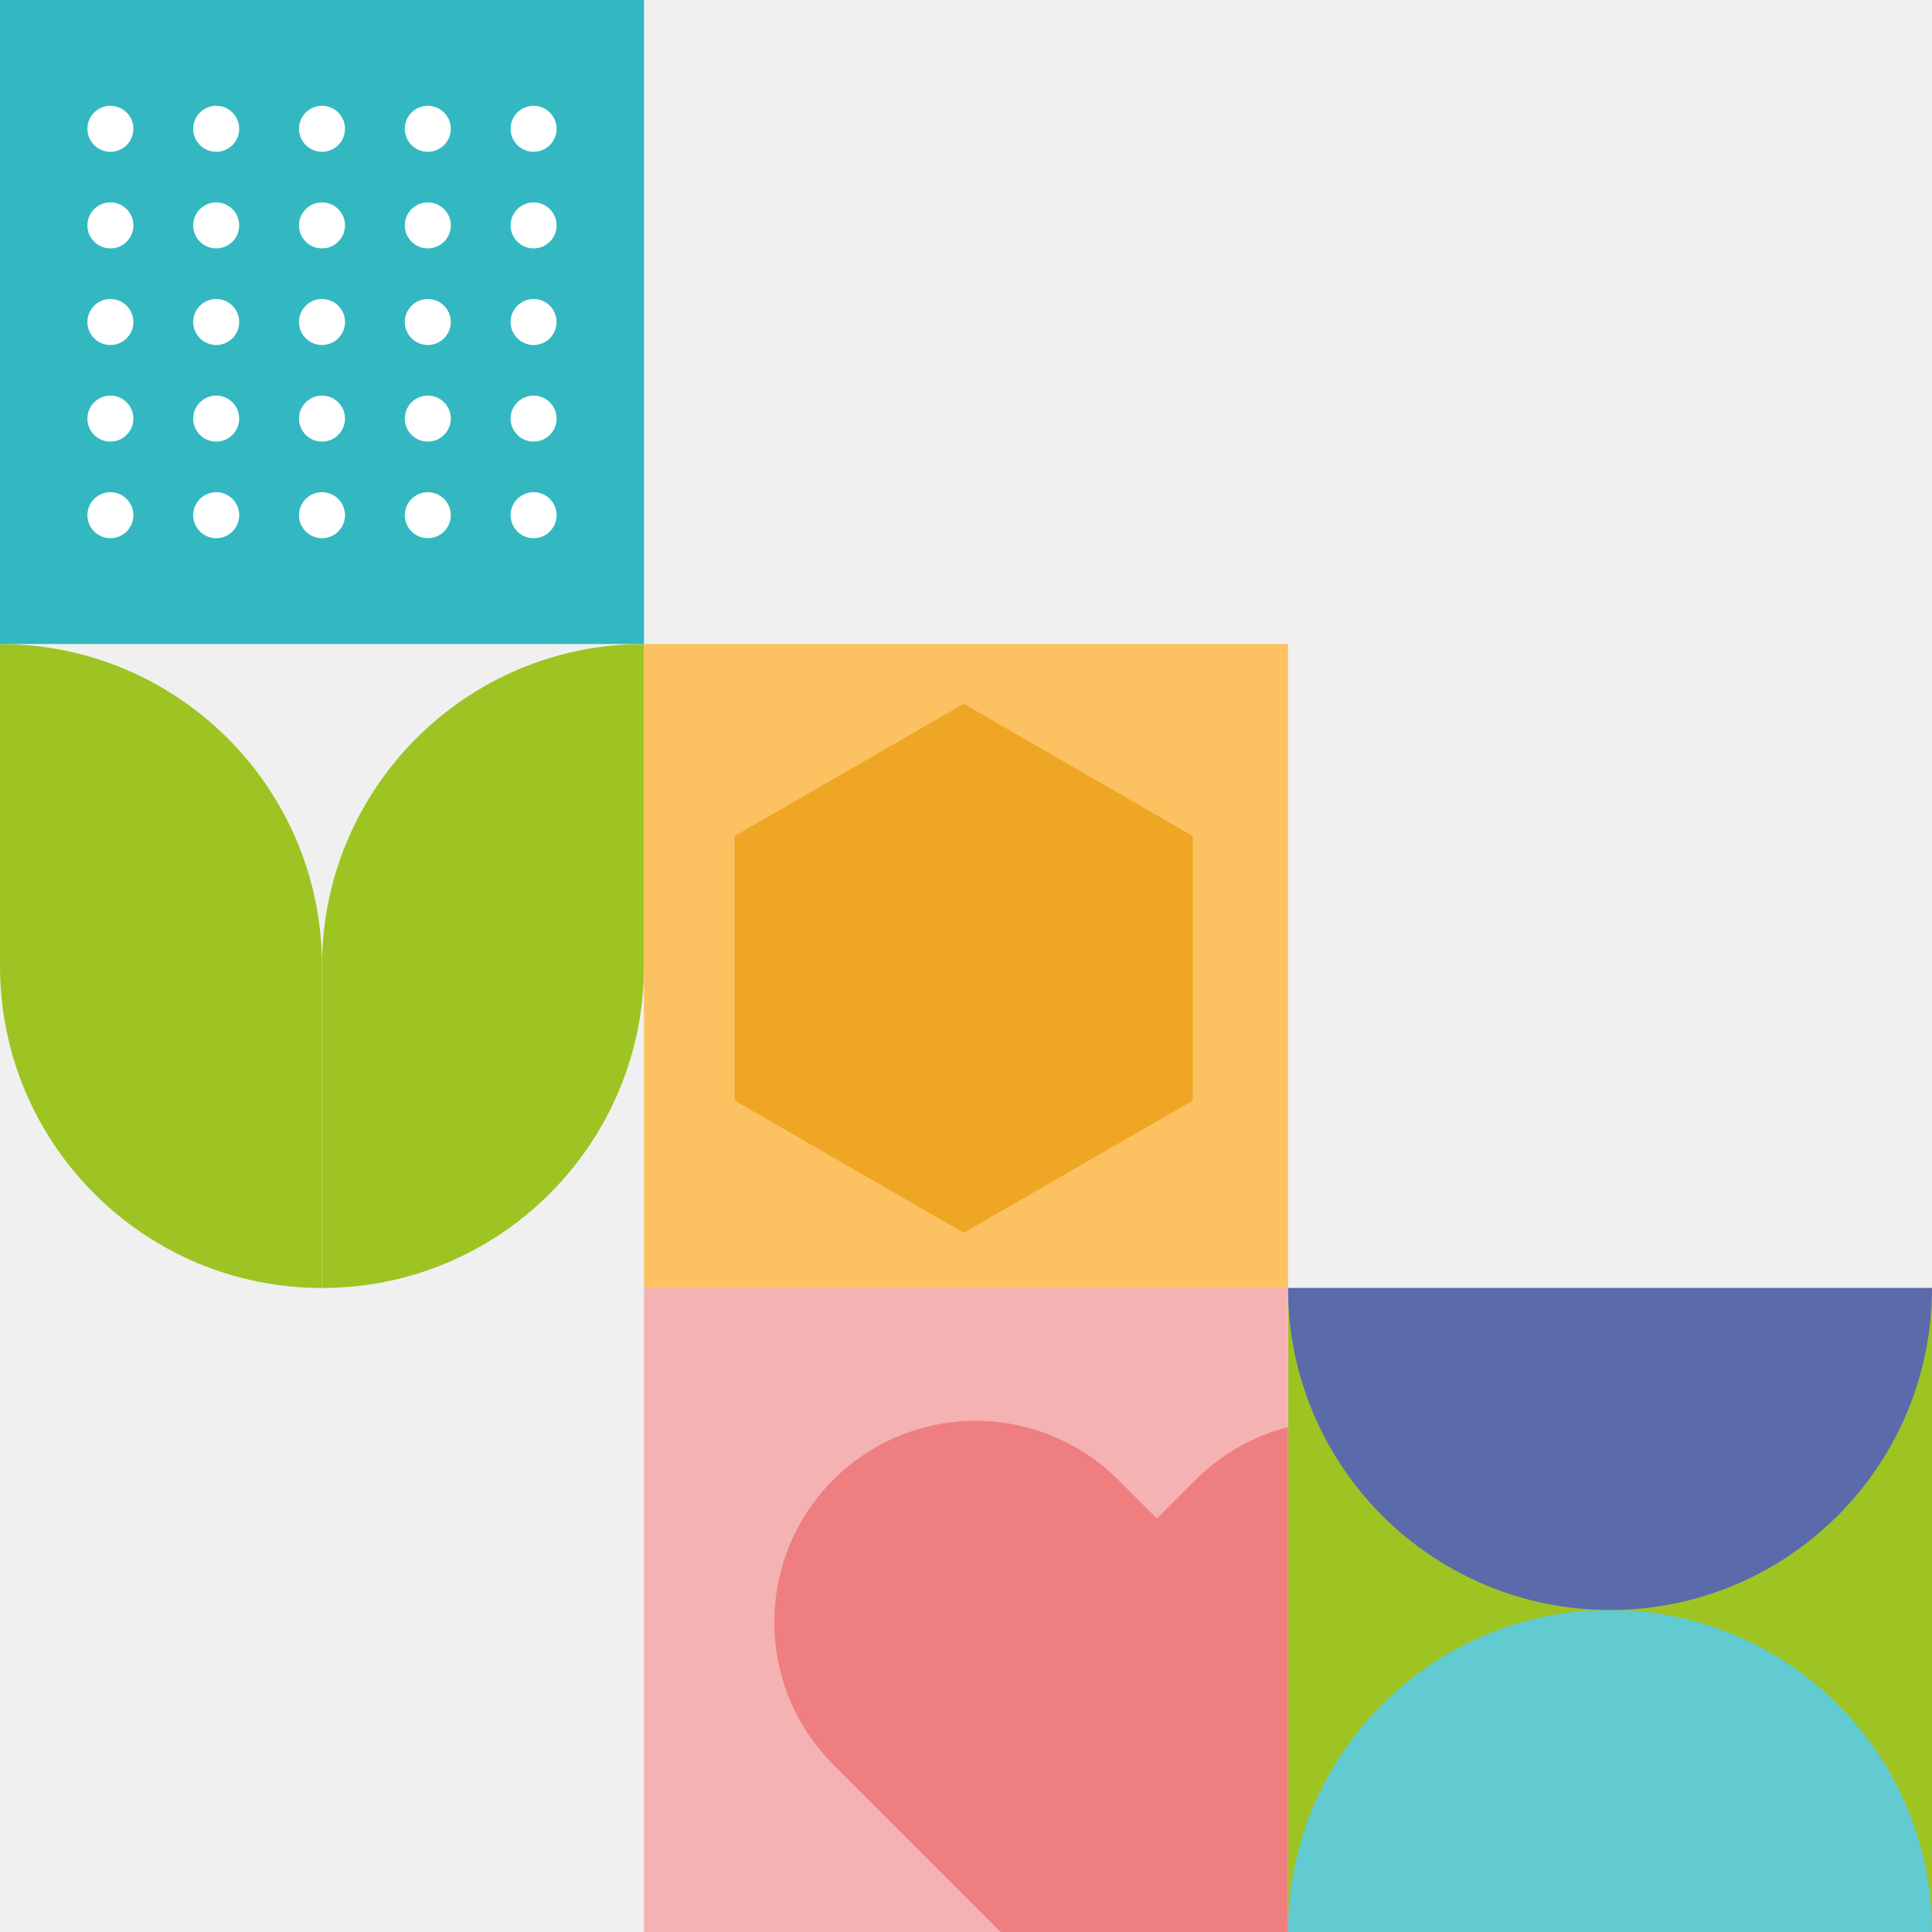
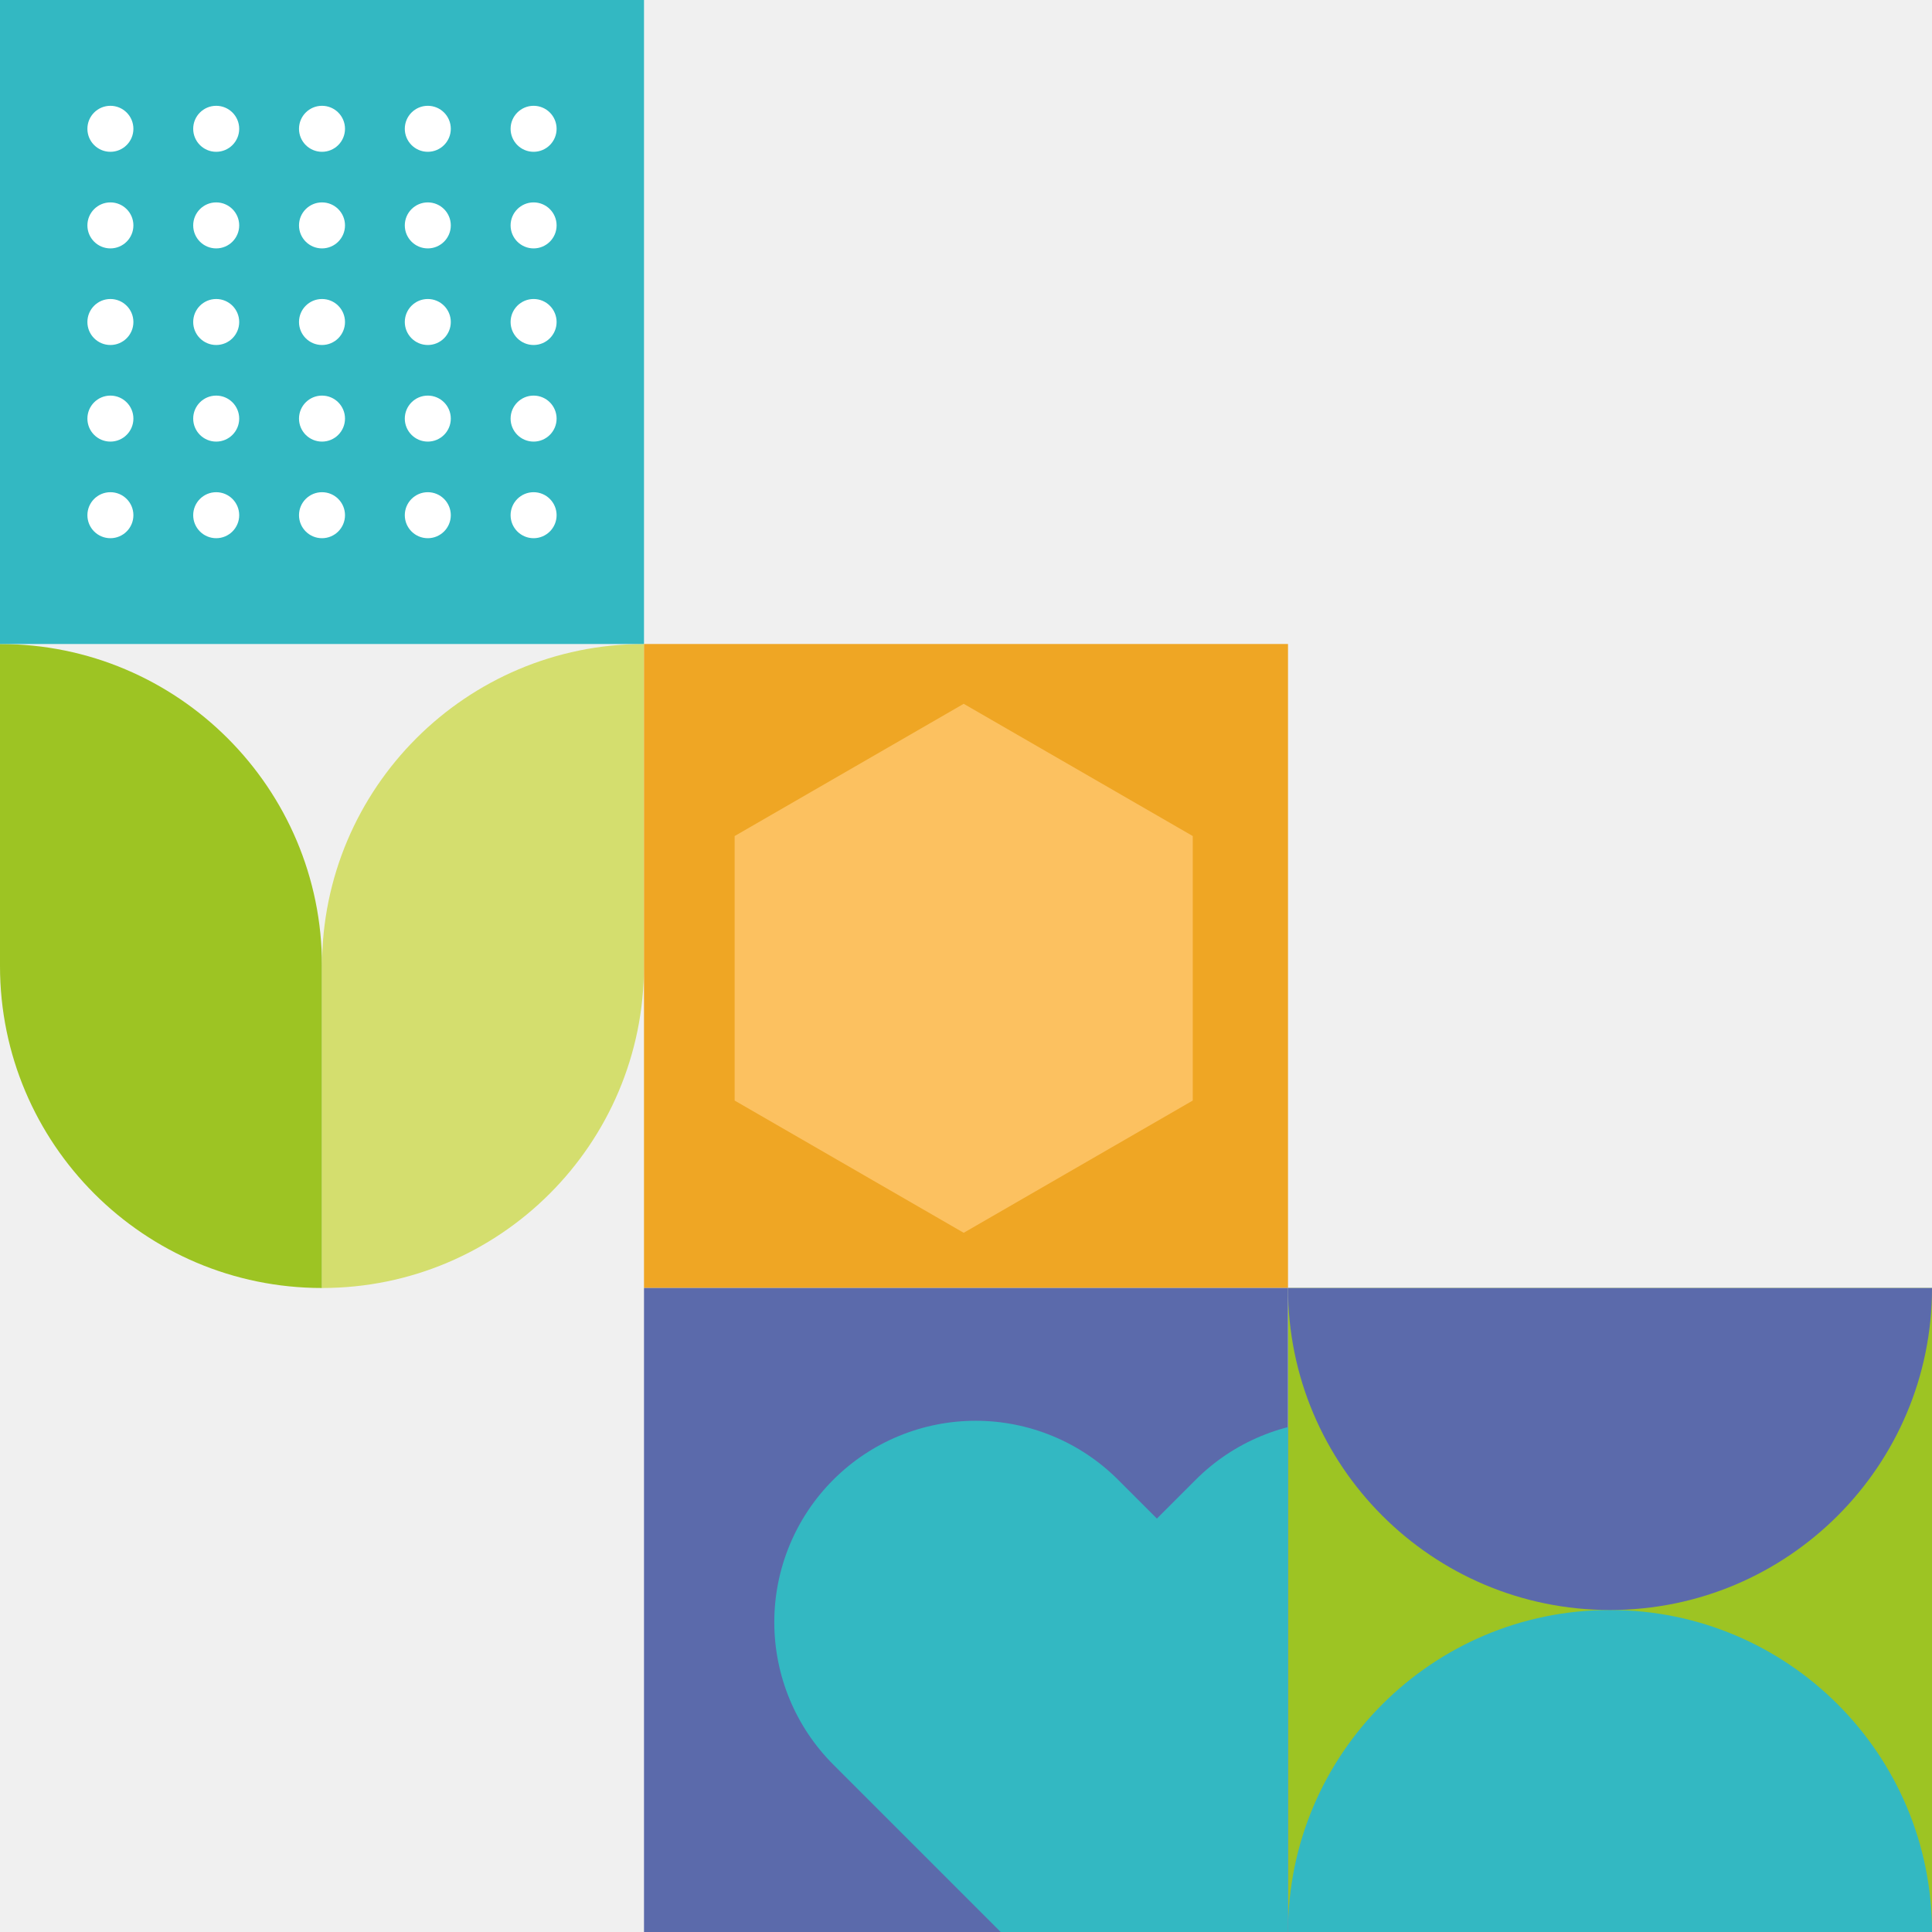
<svg xmlns="http://www.w3.org/2000/svg" width="420" height="420" viewBox="0 0 420 420" fill="none">
  <g clip-path="url(#clip0_2346_427)">
    <path d="M0 140V140C38.66 140 70 171.34 70 210V280V280C31.34 280 0 248.66 0 210V140Z" fill="#9DC423" />
-     <path d="M70 210C70 171.34 101.34 140 140 140V140V210C140 248.66 108.66 280 70 280V280V210Z" fill="#9DC423" />
+     <path d="M70 210C70 171.34 101.34 140 140 140V140V210C140 248.66 108.66 280 70 280V280V210Z" fill="#D4DE6E" />
  </g>
  <rect width="140" height="140" fill="#33B8C2" />
  <circle cx="24" cy="28" r="5" fill="white" />
  <circle cx="47" cy="28" r="5" fill="white" />
  <circle cx="70" cy="28" r="5" fill="white" />
  <circle cx="93" cy="28" r="5" fill="white" />
  <circle cx="116" cy="28" r="5" fill="white" />
  <circle cx="24" cy="49" r="5" fill="white" />
  <circle cx="47" cy="49" r="5" fill="white" />
  <circle cx="70" cy="49" r="5" fill="white" />
  <circle cx="93" cy="49" r="5" fill="white" />
  <circle cx="116" cy="49" r="5" fill="white" />
  <circle cx="24" cy="70" r="5" fill="white" />
  <circle cx="47" cy="70" r="5" fill="white" />
  <circle cx="70" cy="70" r="5" fill="white" />
  <circle cx="93" cy="70" r="5" fill="white" />
  <circle cx="116" cy="70" r="5" fill="white" />
  <circle cx="24" cy="91" r="5" fill="white" />
  <circle cx="47" cy="91" r="5" fill="white" />
  <circle cx="70" cy="91" r="5" fill="white" />
  <circle cx="93" cy="91" r="5" fill="white" />
  <circle cx="116" cy="91" r="5" fill="white" />
  <circle cx="24" cy="112" r="5" fill="white" />
  <circle cx="47" cy="112" r="5" fill="white" />
  <circle cx="70" cy="112" r="5" fill="white" />
  <circle cx="93" cy="112" r="5" fill="white" />
  <circle cx="116" cy="112" r="5" fill="white" />
-   <rect width="140" height="140" transform="translate(140 140)" fill="#FCC160" />
-   <path d="M209.5 153L259.296 181.75V239.25L209.5 268L159.704 239.25V181.75L209.5 153Z" fill="#EFA624" />
+   <rect width="140" height="140" transform="translate(140 140)" fill="#EFA624" />
+   <path d="M209.5 153L259.296 181.75V239.25L209.5 268L159.704 239.25V181.75L209.5 153Z" fill="#FCC160" />
  <g clip-path="url(#clip1_2346_427)">
    <rect width="140" height="140" transform="translate(280 280)" fill="#9DC423" />
-     <circle cx="350" cy="420" r="70" fill="#62CAD1" />
+     <circle cx="350" cy="420" r="70" fill="#33B8C2" />
    <circle cx="350" cy="280" r="70" fill="#5B6AAB" />
  </g>
  <g clip-path="url(#clip2_2346_427)">
-     <rect width="140" height="140" transform="translate(140 280)" fill="#F5B2B3" />
-     <path d="M321.852 321.687C317.787 317.62 312.961 314.394 307.649 312.193C302.337 309.992 296.644 308.859 290.894 308.859C285.144 308.859 279.451 309.992 274.139 312.193C268.827 314.394 264.001 317.62 259.936 321.687L251.5 330.123L243.064 321.687C234.854 313.476 223.718 308.864 212.106 308.864C200.495 308.864 189.359 313.476 181.148 321.687C172.938 329.897 168.325 341.033 168.325 352.645C168.325 364.256 172.938 375.392 181.148 383.603L251.5 453.954L321.852 383.603C325.918 379.538 329.144 374.712 331.345 369.4C333.546 364.088 334.679 358.395 334.679 352.645C334.679 346.895 333.546 341.201 331.345 335.89C329.144 330.578 325.918 325.752 321.852 321.687Z" fill="#EF7E81" />
+     <rect width="140" height="140" transform="translate(140 280)" fill="#5B6AAB" />
+     <path d="M321.852 321.687C317.787 317.62 312.961 314.394 307.649 312.193C302.337 309.992 296.644 308.859 290.894 308.859C285.144 308.859 279.451 309.992 274.139 312.193C268.827 314.394 264.001 317.62 259.936 321.687L251.5 330.123L243.064 321.687C234.854 313.476 223.718 308.864 212.106 308.864C200.495 308.864 189.359 313.476 181.148 321.687C172.938 329.897 168.325 341.033 168.325 352.645C168.325 364.256 172.938 375.392 181.148 383.603L251.5 453.954L321.852 383.603C325.918 379.538 329.144 374.712 331.345 369.4C333.546 364.088 334.679 358.395 334.679 352.645C334.679 346.895 333.546 341.201 331.345 335.89C329.144 330.578 325.918 325.752 321.852 321.687Z" fill="#33B8C2" />
  </g>
  <defs>
    <clipPath id="clip0_2346_427">
      <rect width="140" height="140" fill="white" transform="translate(0 140)" />
    </clipPath>
    <clipPath id="clip1_2346_427">
      <rect width="140" height="140" fill="white" transform="translate(280 280)" />
    </clipPath>
    <clipPath id="clip2_2346_427">
      <rect width="140" height="140" fill="white" transform="translate(140 280)" />
    </clipPath>
  </defs>
</svg>
